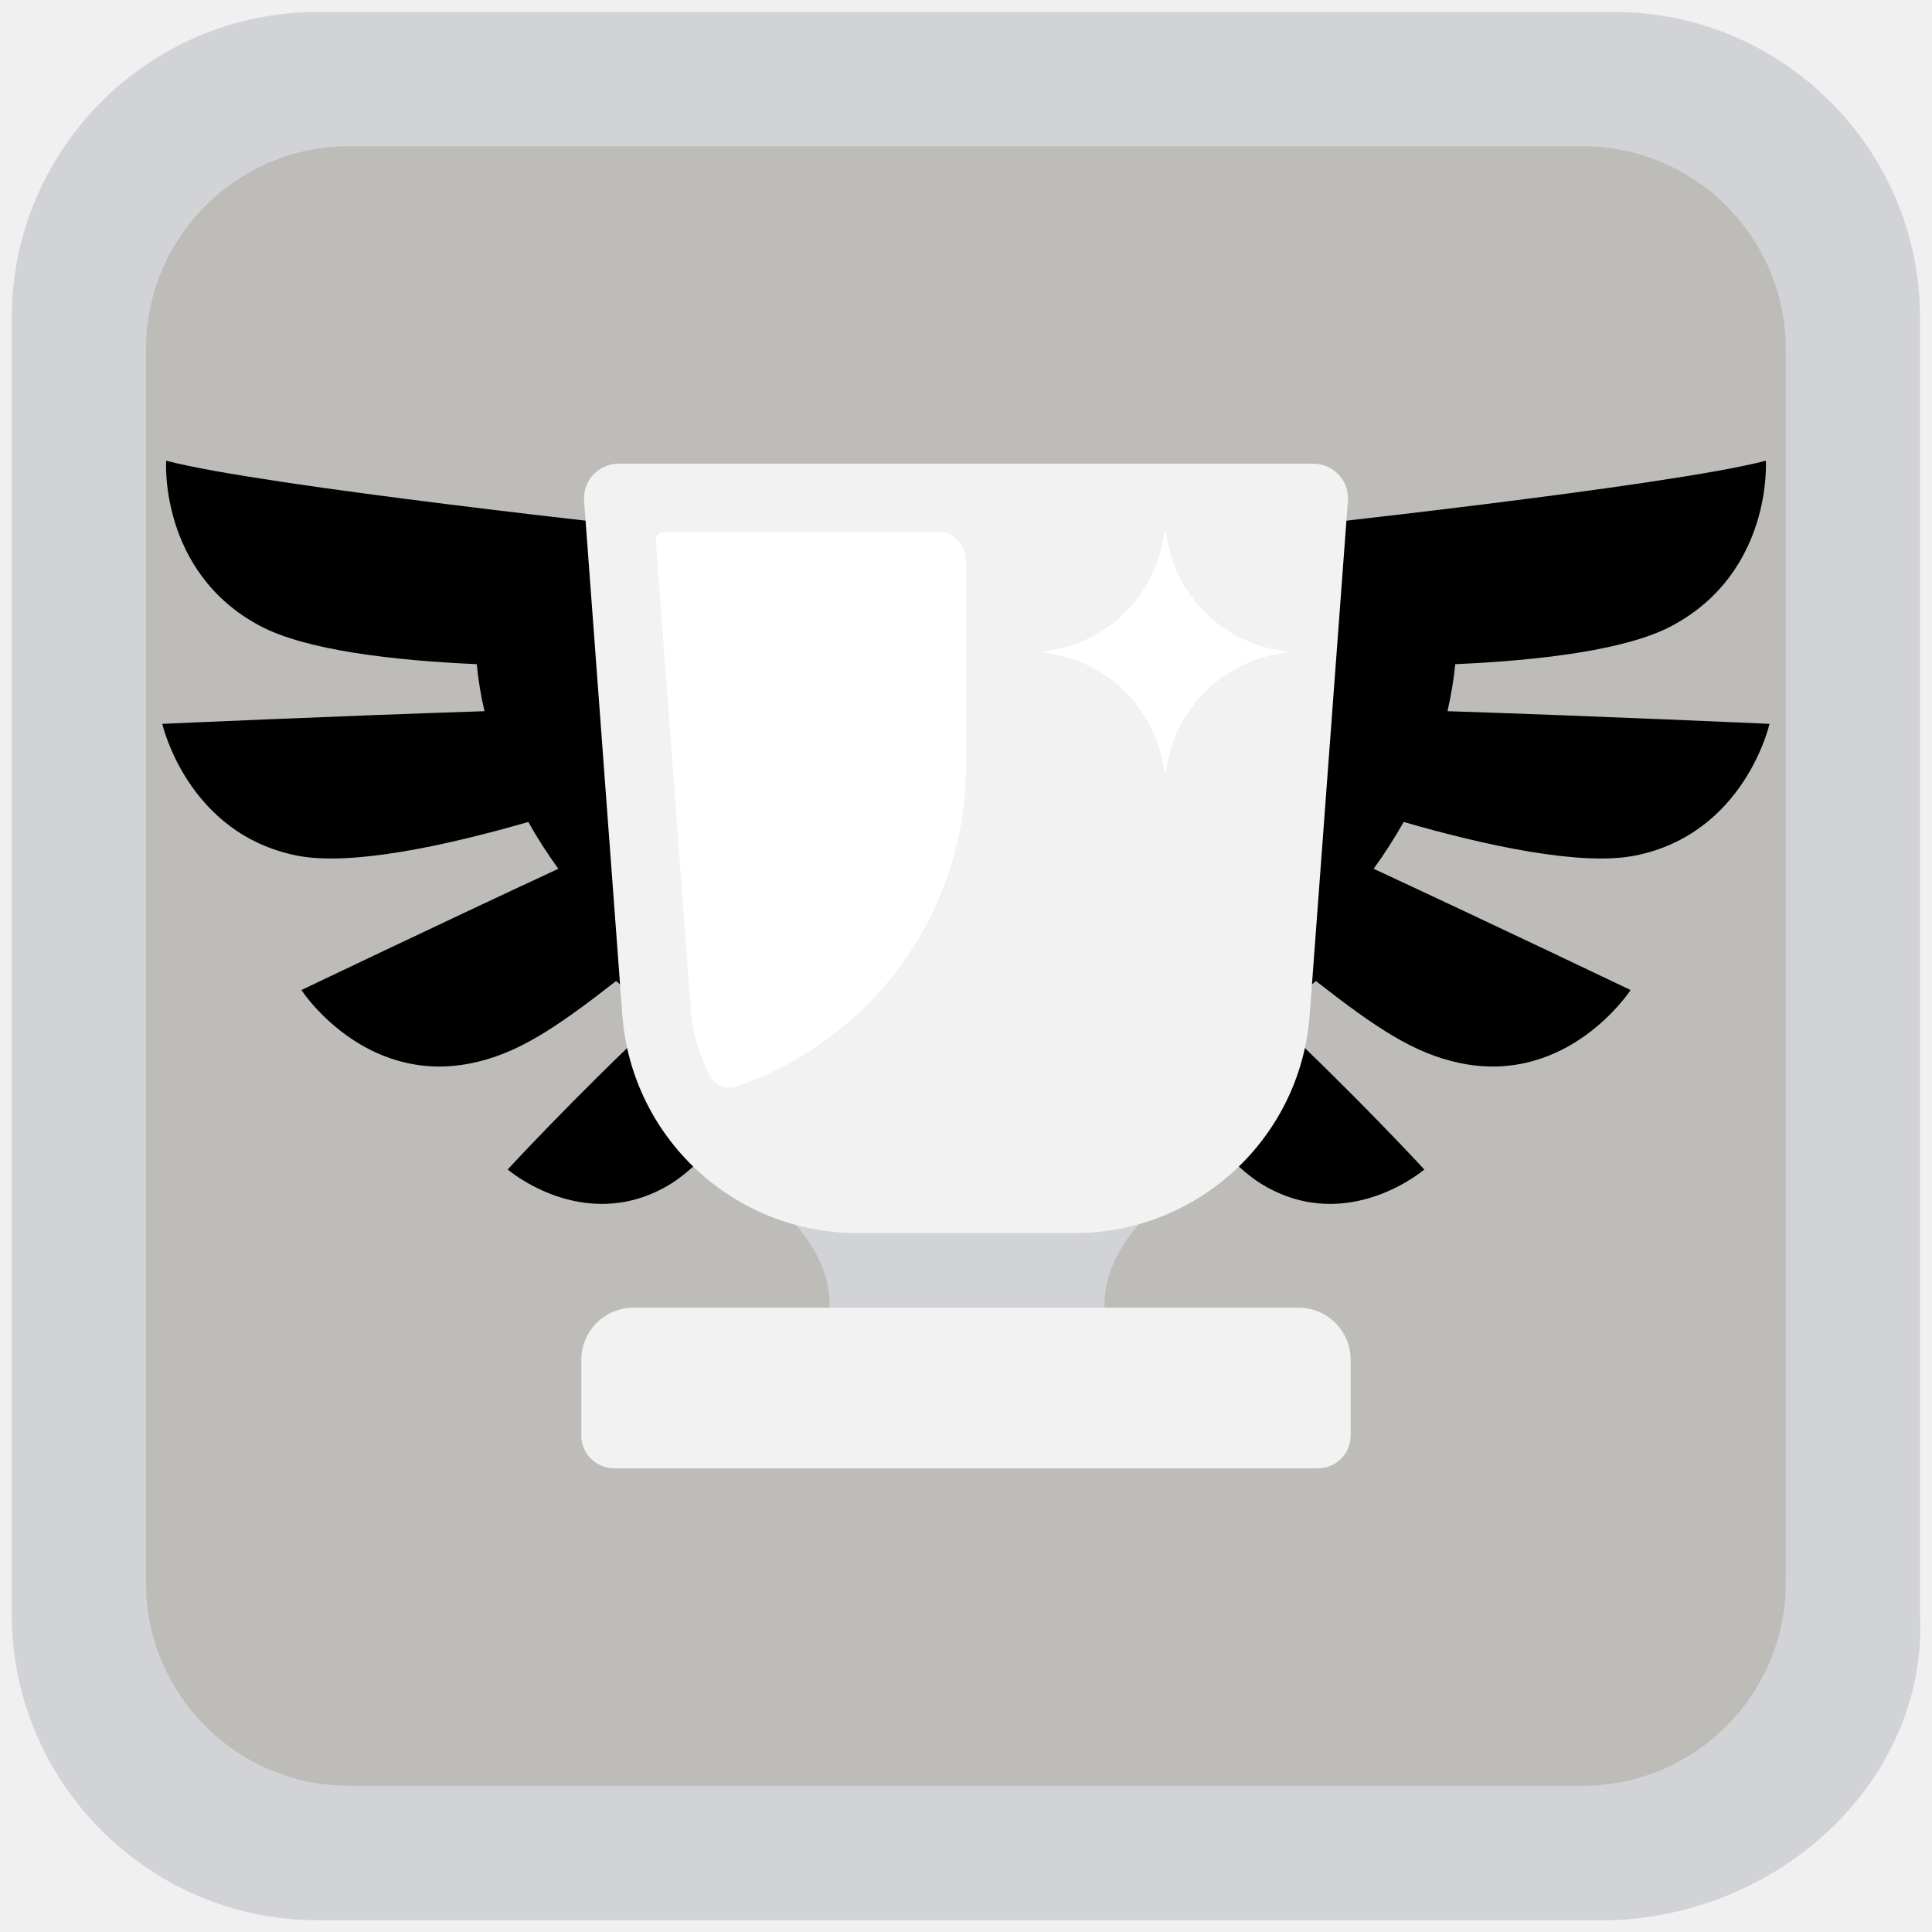
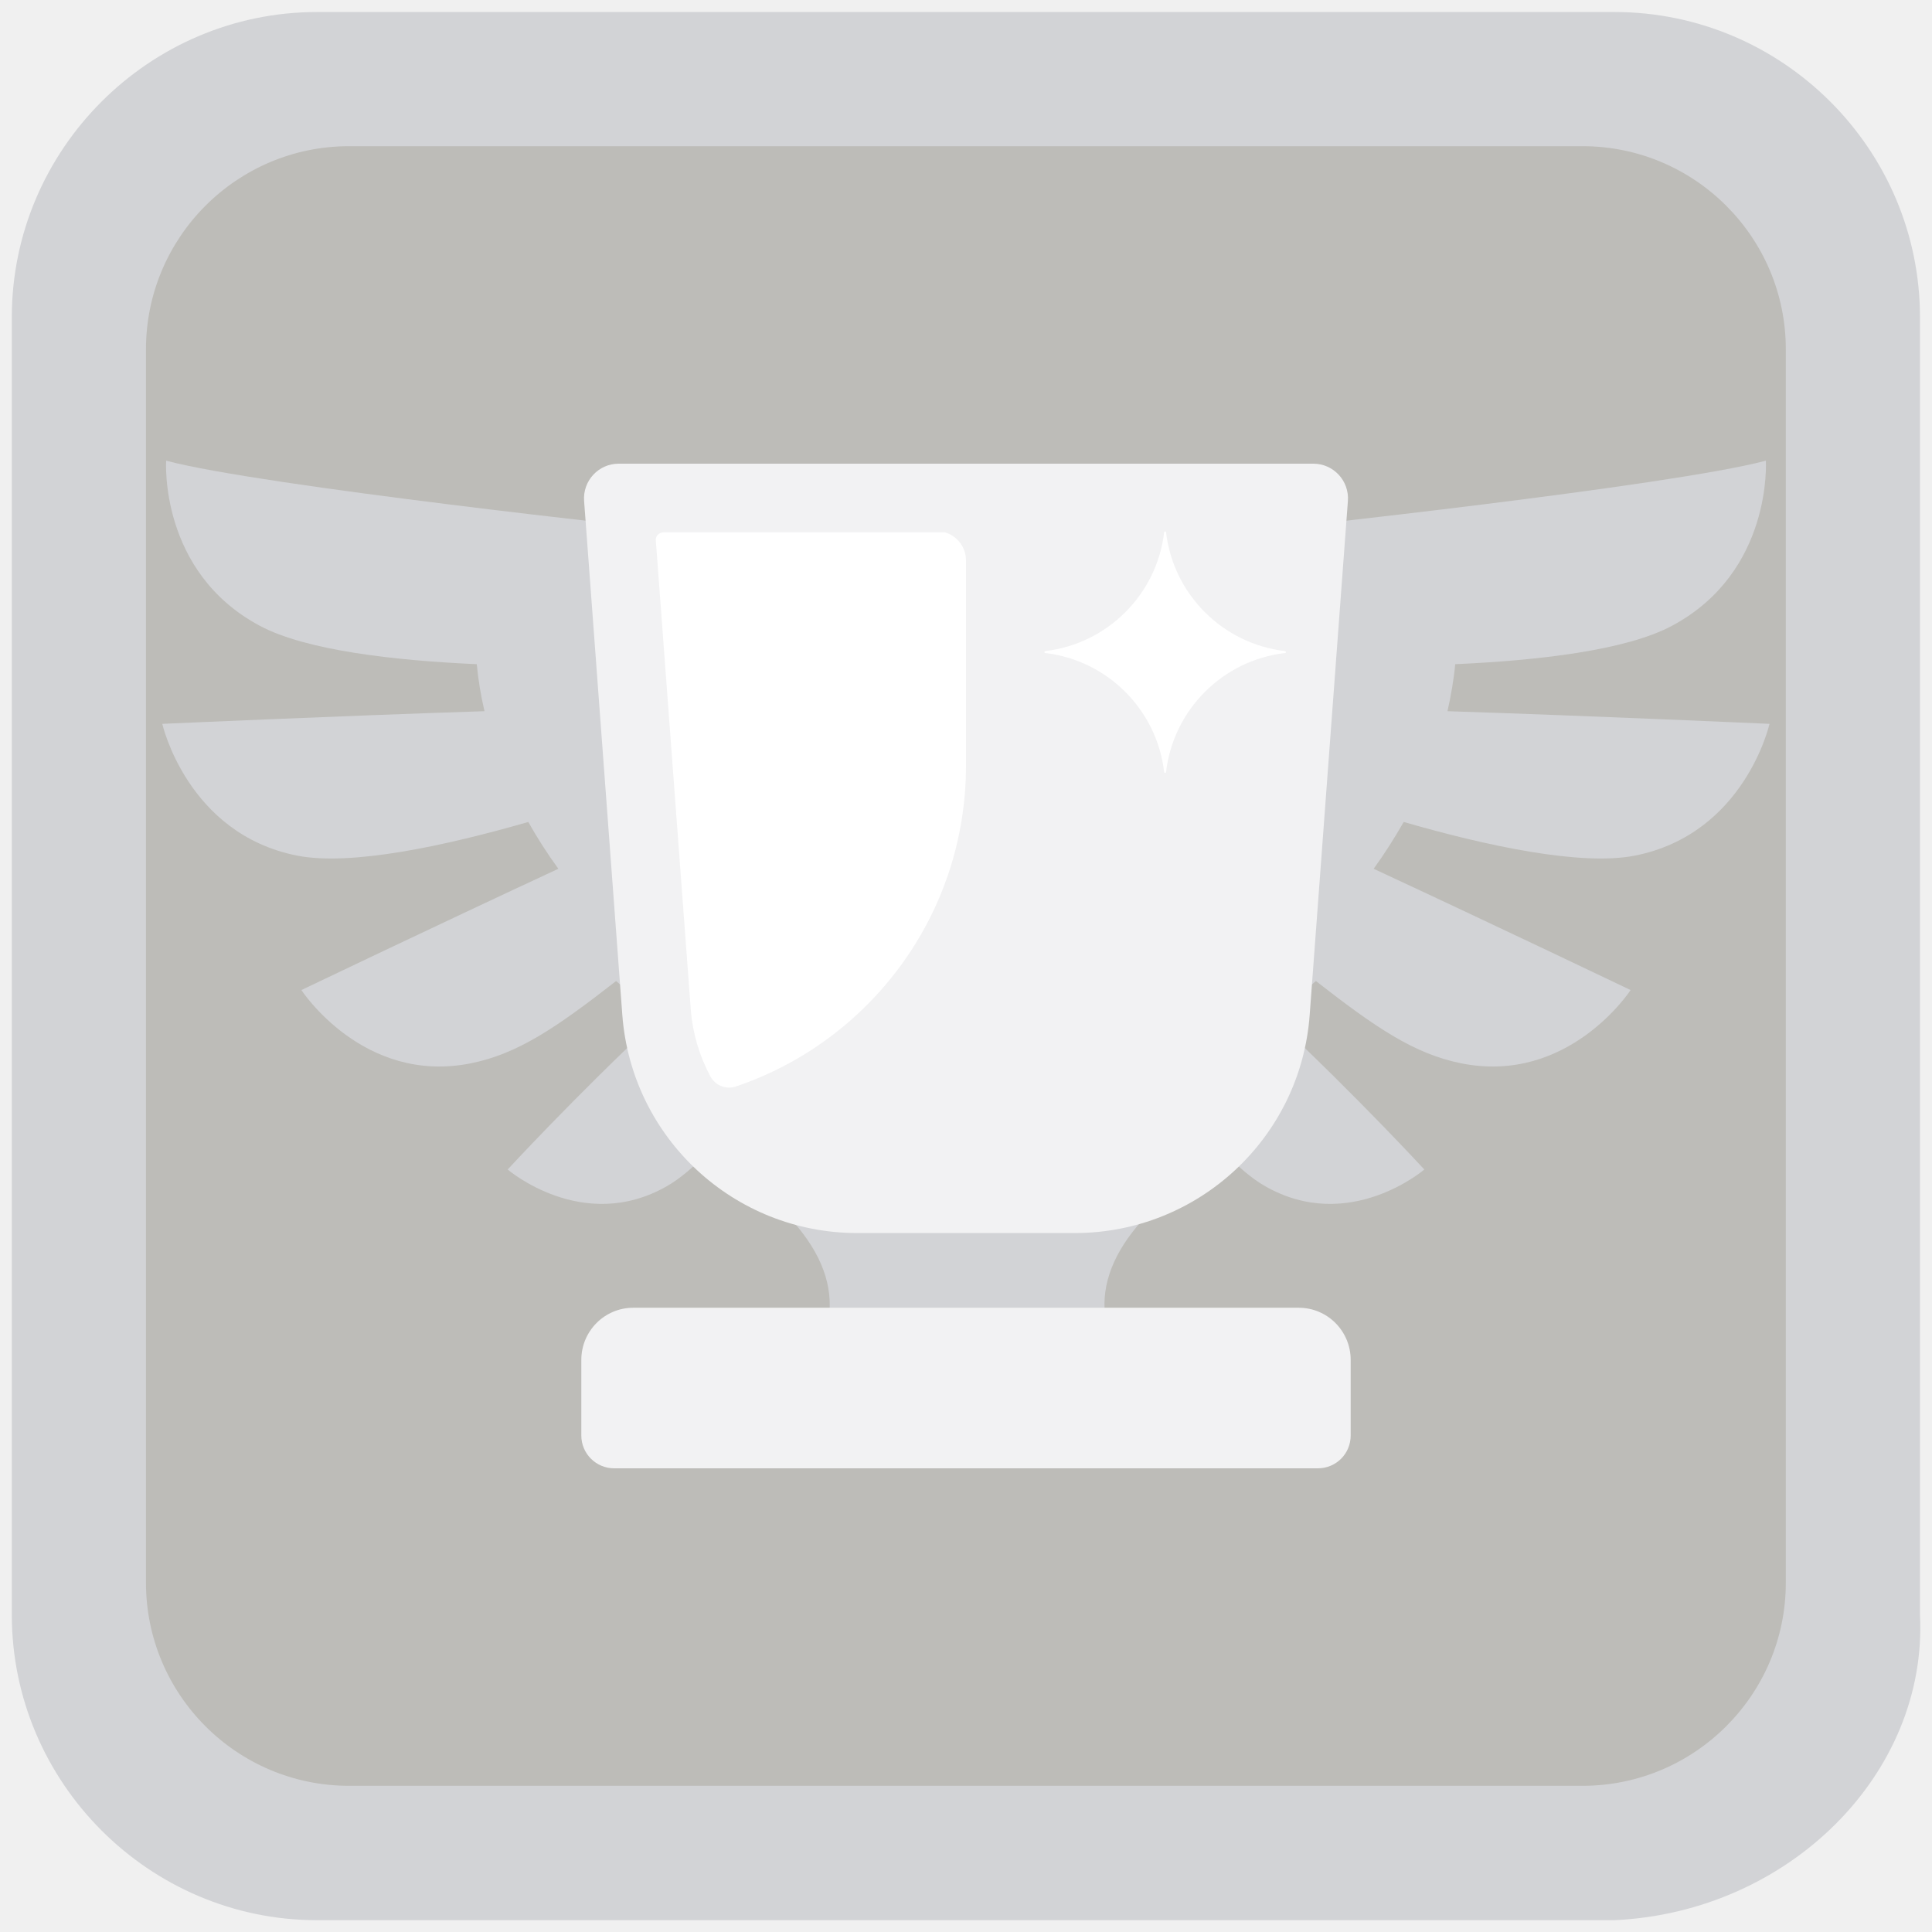
<svg xmlns="http://www.w3.org/2000/svg" viewBox="0 0 90 90">
-   <path d="M0.55,75.22C0.55,83.04,6.95,89.45,14.77,89.45L75.21,89.45C83.36,89.07,89.81,82.6,89.44,75.22L89.44,14.78C89.44,6.95,83.04,0.56,75.21,0.56L14.77,0.56C6.95,0.56,0.55,6.96,0.55,14.78L0.55,75.22Z" fill="#d2d3d6" />
+   <path d="M0.55,75.22L0.55,14.78C0.55,6.96,6.95,0.56,14.77,0.56L75.21,0.56C83.04,0.56,89.44,6.95,89.44,14.78L89.44,75.22C89.81,82.6,83.36,89.07,75.21,89.45L14.77,89.45C6.95,89.45,0.55,83.04,0.55,75.22Z" fill="#d2d3d6" />
  <path d="M73.72,6.81C78.94,6.81,83.19,11.05,83.19,16.27L83.19,73.73C83.19,78.95,78.94,83.19,73.72,83.19L16.26,83.19C11.04,83.19,6.8,78.95,6.8,73.73L6.8,16.27C6.8,11.05,11.04,6.81,16.26,6.81L73.72,6.81Z" fill="#bdbcb8" />
-   <path d="M30.9,24.66C30.9,24.66,12.18,22.65,7.74,21.46C7.74,21.46,7.4,26.64,12.1,29.15C14.25,30.3,18.37,30.77,22.21,30.94C22.28,31.68,22.4,32.41,22.57,33.13C15.78,33.35,7.56,33.72,7.56,33.72C7.56,33.72,8.72,38.85,13.85,39.86C16.36,40.35,20.76,39.4,24.61,38.29C25.03,39.04,25.5,39.77,26.01,40.47C20.27,43.14,14.04,46.12,14.04,46.12C14.04,46.12,16.92,50.55,21.95,49.53C24.11,49.09,25.88,47.9,28.7,45.7C29.36,46.28,30.06,46.82,30.77,47.34C26.7,51.16,23.65,54.48,23.65,54.48C23.65,54.48,27.15,57.49,31.06,55.26C32.3,54.56,33.74,52.95,35.13,51.09C37.34,40.3,30.89,24.66,30.89,24.66Z" fill="#000000" />
-   <path d="M54.87,51.09C56.26,52.95,57.7,54.56,58.94,55.26C62.85,57.49,66.35,54.48,66.35,54.48C66.35,54.48,63.3,51.16,59.23,47.34C59.94,46.82,60.63,46.28,61.3,45.7C64.12,47.9,65.89,49.09,68.05,49.53C73.08,50.55,75.96,46.12,75.96,46.12C75.96,46.12,69.73,43.14,63.99,40.47C64.5,39.77,64.96,39.04,65.39,38.29C69.23,39.4,73.64,40.35,76.15,39.86C81.28,38.85,82.43,33.72,82.43,33.72C82.43,33.72,74.22,33.35,67.43,33.13C67.59,32.41,67.72,31.68,67.79,30.94C71.63,30.77,75.75,30.3,77.89,29.15C82.59,26.64,82.26,21.46,82.26,21.46C77.82,22.65,59.1,24.66,59.1,24.66C59.1,24.66,52.66,40.3,54.87,51.09Z" fill="#000000" />
-   <path d="M56.58,54.07C48.89,50.1,41.21,50.1,33.53,54.07C38.15,57.09,39.65,60.12,38.01,63.14C37.23,64.58,52.74,64.46,51.99,62.95C50.52,59.99,52.05,57.03,56.58,54.07Z" fill="#d2d3d6" />
+   <path d="M30.89,24.66C30.89,24.66,37.34,40.3,35.13,51.09C33.74,52.95,32.3,54.56,31.06,55.26C27.15,57.49,23.65,54.48,23.65,54.48C23.65,54.48,26.7,51.16,30.77,47.34C30.06,46.82,29.36,46.28,28.7,45.7C25.88,47.9,24.11,49.09,21.95,49.53C16.92,50.55,14.04,46.12,14.04,46.12C14.04,46.12,20.27,43.14,26.01,40.47C25.5,39.77,25.03,39.04,24.61,38.29C20.76,39.4,16.36,40.35,13.85,39.86C8.72,38.85,7.56,33.72,7.56,33.72C7.56,33.72,15.78,33.35,22.57,33.13C22.4,32.41,22.28,31.68,22.21,30.94C18.37,30.77,14.25,30.3,12.1,29.15C7.4,26.64,7.74,21.46,7.74,21.46C12.18,22.65,30.9,24.66,30.9,24.66Z" fill="#d2d3d6" />
+   <path d="M54.87,51.09C52.66,40.3,59.1,24.66,59.1,24.66C59.1,24.66,77.82,22.65,82.26,21.46C82.26,21.46,82.59,26.64,77.89,29.15C75.75,30.3,71.63,30.77,67.79,30.94C67.72,31.68,67.59,32.41,67.43,33.13C74.22,33.35,82.43,33.72,82.43,33.72C82.43,33.72,81.28,38.85,76.15,39.86C73.64,40.35,69.23,39.4,65.39,38.29C64.96,39.04,64.5,39.77,63.99,40.47C69.73,43.14,75.96,46.12,75.96,46.12C75.96,46.12,73.08,50.55,68.05,49.53C65.89,49.09,64.12,47.9,61.3,45.7C60.63,46.28,59.94,46.82,59.23,47.34C63.3,51.16,66.35,54.48,66.35,54.48C66.35,54.48,62.85,57.49,58.94,55.26C57.7,54.56,56.26,52.95,54.87,51.09Z" fill="#d2d3d6" />
+   <path d="M56.58,54.07C52.05,57.03,50.52,59.99,51.99,62.95C52.74,64.46,37.23,64.58,38.01,63.14C39.65,60.12,38.15,57.09,33.53,54.07C41.21,50.1,48.89,50.1,56.58,54.07Z" fill="#d2d3d6" />
  <path d="M50.07,57.44L39.93,57.44C34.19,57.44,29.42,53.01,28.99,47.28L27.21,23.34C27.14,22.4,27.88,21.6,28.82,21.6L61.18,21.6C62.12,21.6,62.86,22.4,62.79,23.34L61.01,47.28C60.59,53.01,55.81,57.44,50.07,57.44Z" fill="#f2f2f3" />
-   <path d="M45,35.66L45,26.11C45,25.49,44.59,24.97,44.03,24.8L30.9,24.8C30.7,24.8,30.54,24.97,30.55,25.16L32.18,47.04C32.27,48.16,32.59,49.2,33.09,50.14C33.32,50.57,33.83,50.77,34.29,50.61C40.52,48.5,45,42.61,45,35.66Z" fill="#fff" />
-   <path d="M54.32,24.8C54.31,24.74,54.24,24.74,54.23,24.8C53.89,27.69,51.59,29.99,48.69,30.33C48.64,30.34,48.64,30.42,48.69,30.42C51.59,30.76,53.89,33.06,54.23,35.96C54.24,36.02,54.31,36.02,54.32,35.96C54.66,33.06,56.96,30.76,59.86,30.42C59.92,30.42,59.92,30.34,59.86,30.33C56.96,29.99,54.66,27.69,54.32,24.8Z" fill="#fff" />
-   <path d="M60.5,60.92L29.5,60.92C28.16,60.92,27.08,62.01,27.08,63.35L27.08,66.87C27.08,67.72,27.77,68.4,28.61,68.4L61.39,68.4C62.24,68.4,62.92,67.72,62.92,66.87L62.92,63.35C62.92,62.01,61.84,60.92,60.5,60.92Z" fill="#f2f2f3" />
+   <path d="M45,35.66C45,42.61,40.52,48.5,34.29,50.61C33.83,50.77,33.32,50.57,33.09,50.14C32.59,49.2,32.27,48.16,32.18,47.04L30.55,25.16C30.54,24.97,30.7,24.8,30.9,24.8L44.03,24.8C44.59,24.97,45,25.49,45,26.11L45,35.66Z" fill="#fff" />
+   <path d="M59.86,30.33C59.92,30.34,59.92,30.42,59.86,30.42C56.96,30.76,54.66,33.06,54.32,35.96C54.31,36.02,54.24,36.02,54.23,35.96C53.89,33.06,51.59,30.76,48.69,30.42C48.64,30.42,48.64,30.34,48.69,30.33C51.59,29.99,53.89,27.69,54.23,24.8C54.24,24.74,54.31,24.74,54.32,24.8C54.66,27.69,56.96,29.99,59.86,30.33Z" fill="#fff" />
+   <path d="M60.5,60.92C61.84,60.92,62.92,62.01,62.92,63.35L62.92,66.87C62.92,67.72,62.24,68.4,61.39,68.4L28.61,68.4C27.77,68.4,27.08,67.72,27.08,66.87L27.08,63.35C27.08,62.01,28.16,60.92,29.5,60.92L60.5,60.92Z" fill="#f2f2f3" />
</svg>
